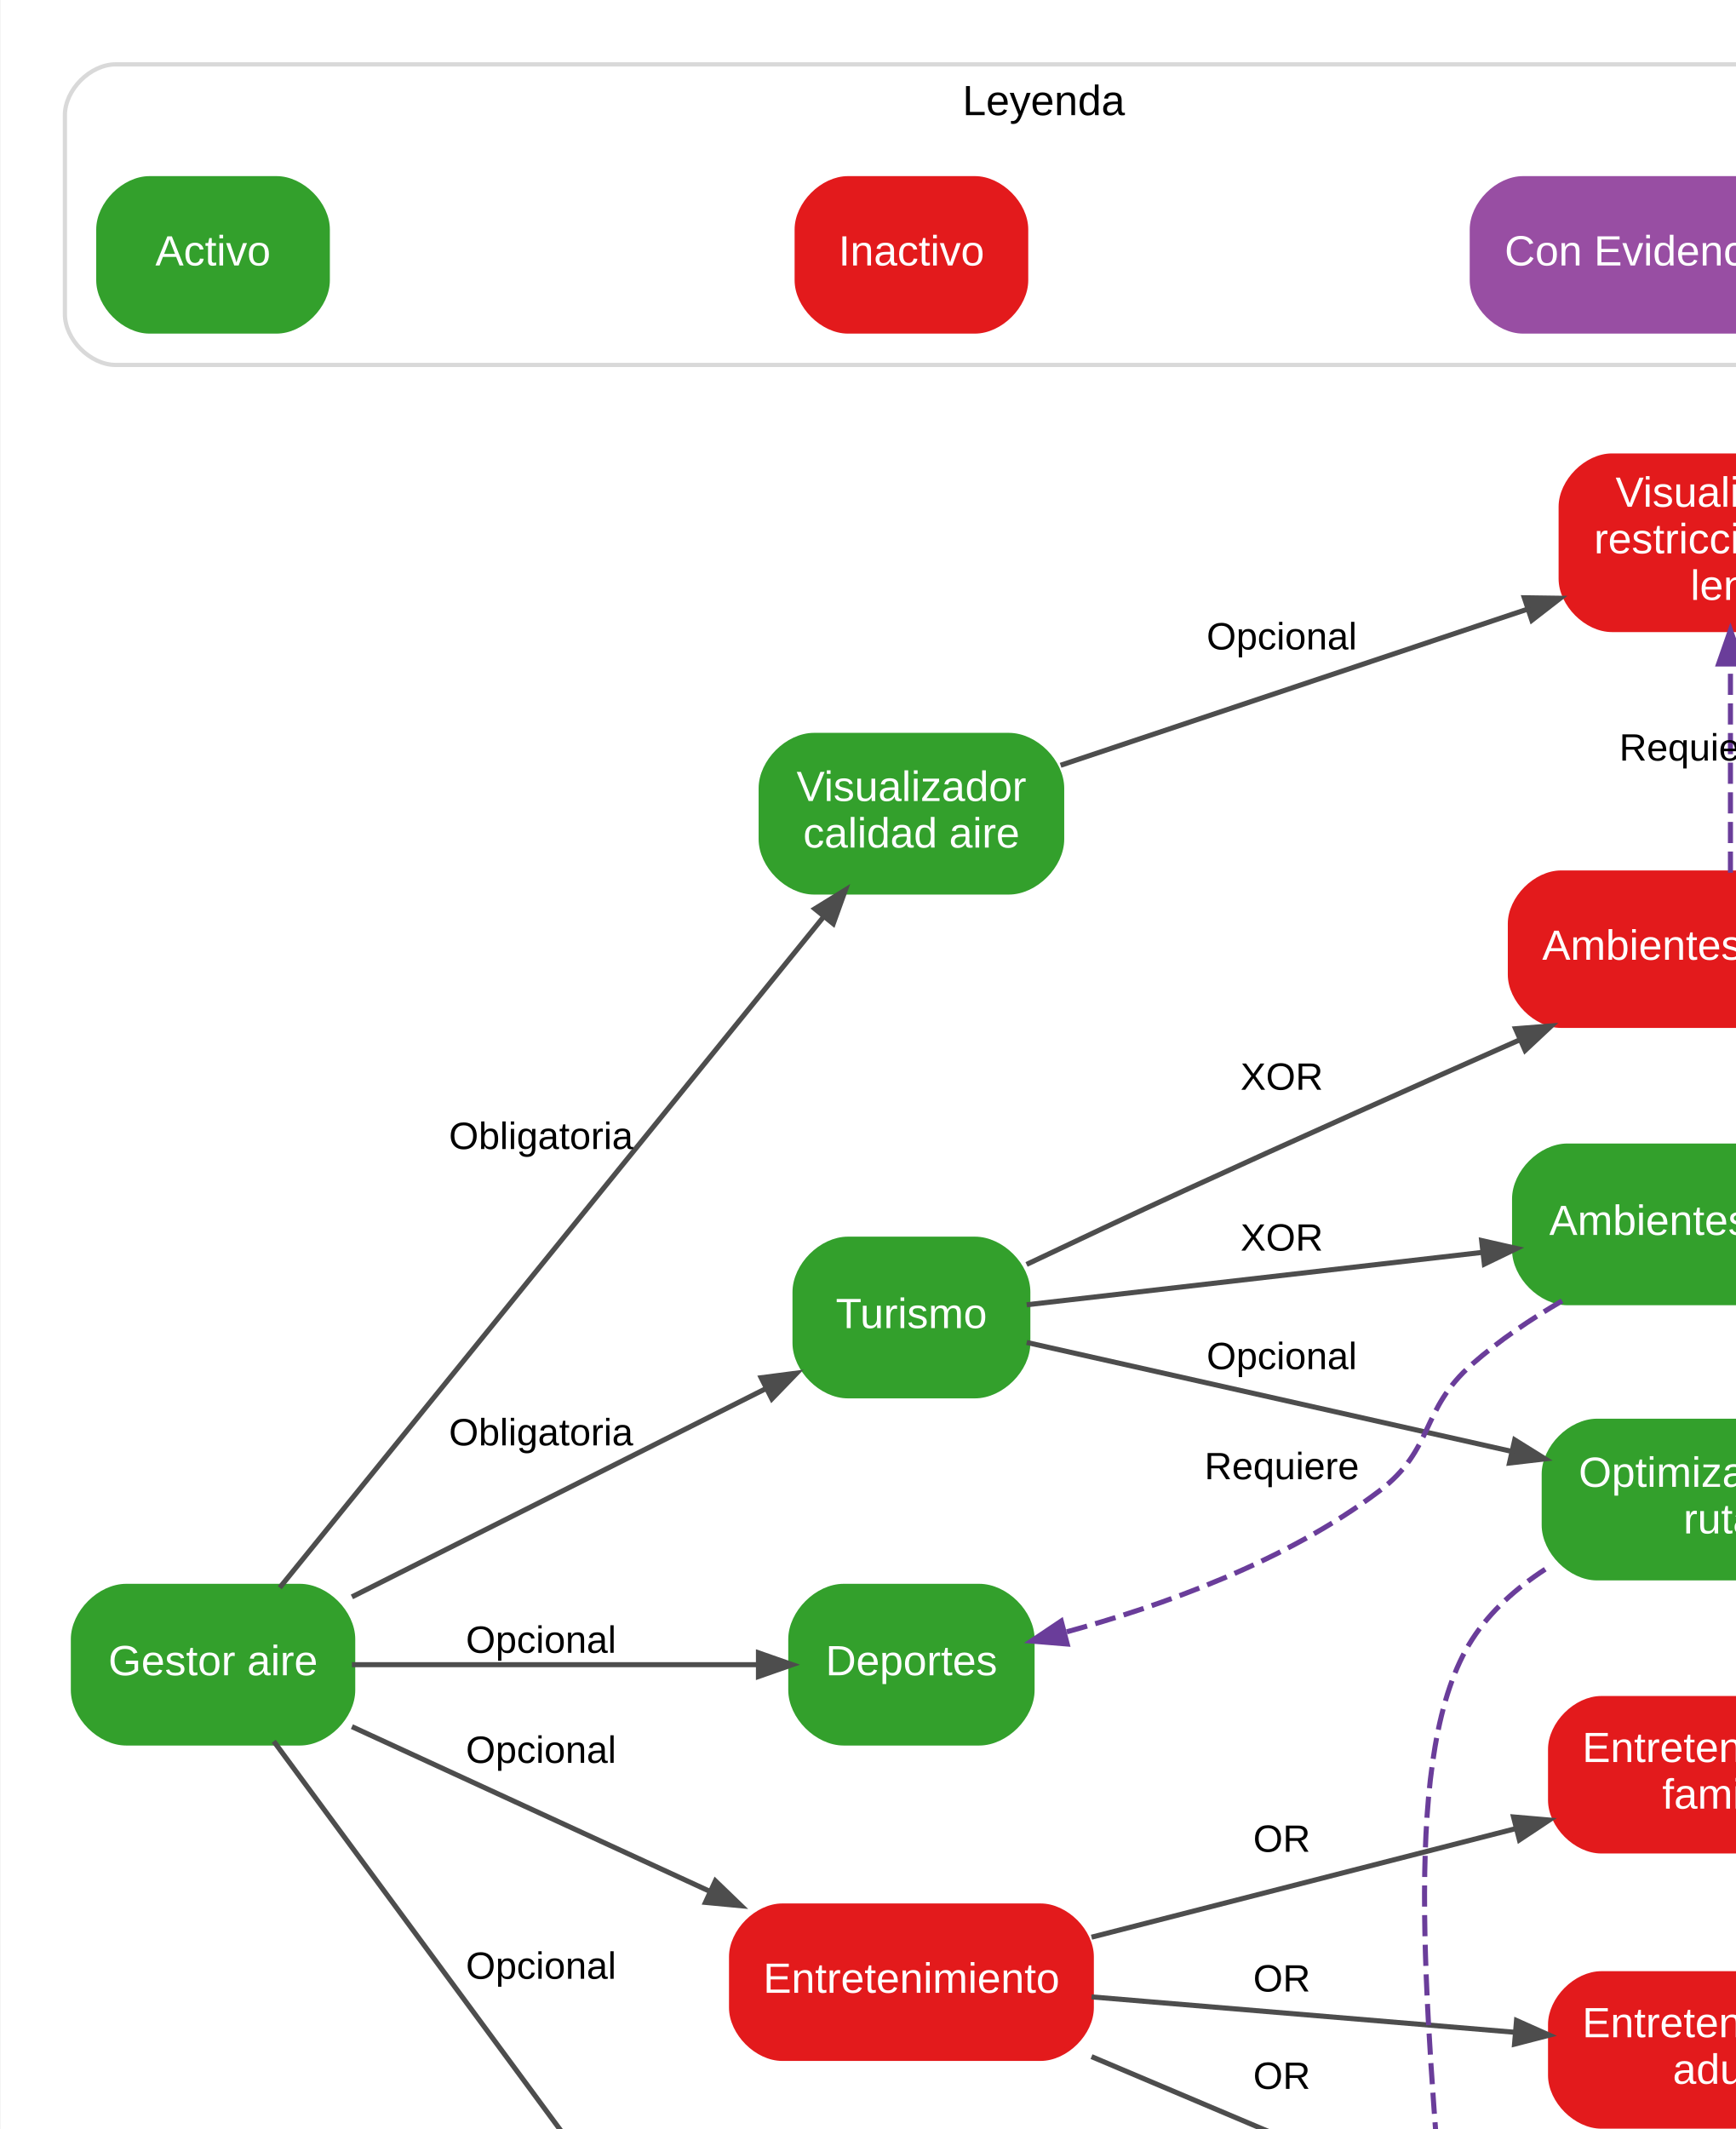
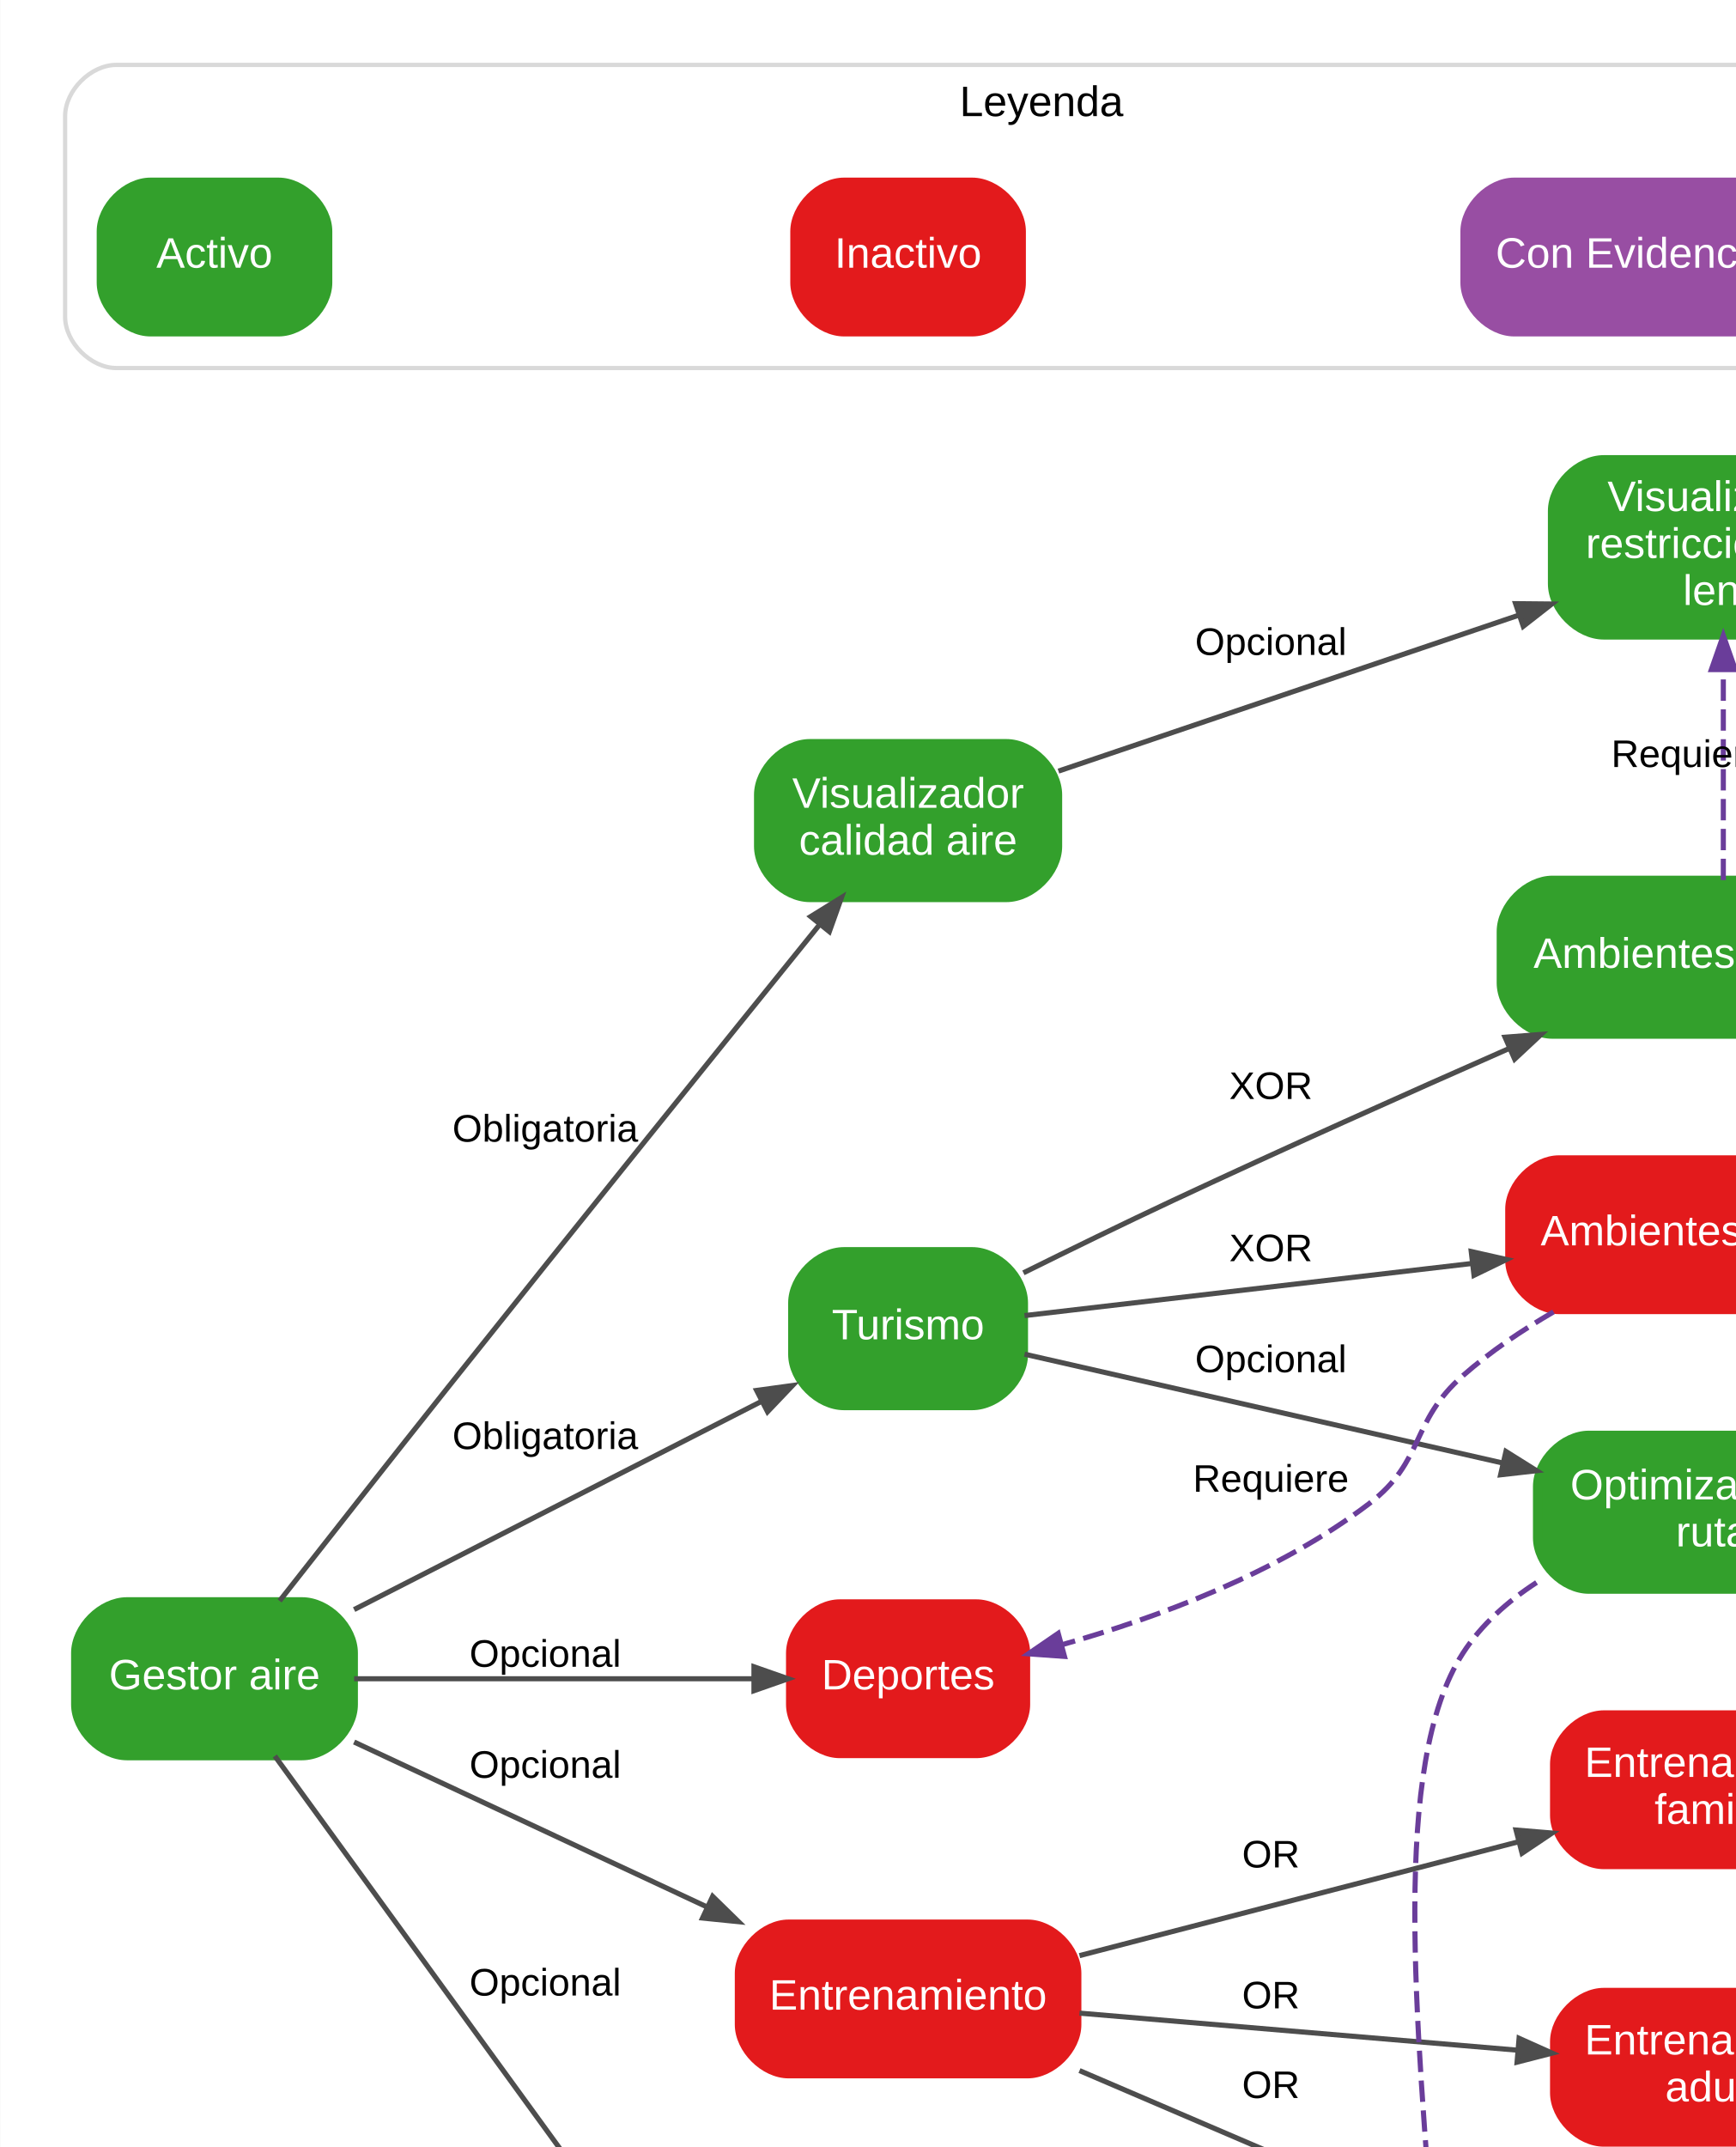
- <svg xmlns="http://www.w3.org/2000/svg" width="958pt" height="1175pt" viewBox="0.00 0.00 626.90 769.40">
+ <svg xmlns="http://www.w3.org/2000/svg" width="950pt" height="1175pt" viewBox="0.00 0.00 621.90 769.40">
  <g id="graph0" class="graph" transform="scale(1.53 1.53) rotate(0) translate(7.2 762.2)">
-     <polygon fill="white" stroke="transparent" points="-7.2,7.2 -7.2,-762.2 619.7,-762.2 619.7,7.2 -7.2,7.2" />
+     <polygon fill="white" stroke="transparent" points="-7.2,7.2 -7.2,-762.2 614.7,-762.2 614.7,7.2 -7.2,7.2" />
    <g id="clust1" class="cluster">
-       <path fill="none" stroke="#d9d9d9" d="M20,-676C20,-676 458.5,-676 458.5,-676 464.5,-676 470.5,-682 470.5,-688 470.5,-688 470.5,-735 470.5,-735 470.5,-741 464.5,-747 458.5,-747 458.5,-747 20,-747 20,-747 14,-747 8,-741 8,-735 8,-735 8,-688 8,-688 8,-682 14,-676 20,-676" />
-       <text text-anchor="middle" x="239.25" y="-735" font-family="Arial" font-size="10.00">Leyenda</text>
+       <path fill="none" stroke="#d9d9d9" d="M20,-676C20,-676 453.5,-676 453.5,-676 459.5,-676 465.5,-682 465.5,-688 465.5,-688 465.5,-735 465.5,-735 465.5,-741 459.5,-747 453.5,-747 453.5,-747 20,-747 20,-747 14,-747 8,-741 8,-735 8,-735 8,-688 8,-688 8,-682 14,-676 20,-676" />
+       <text text-anchor="middle" x="236.75" y="-735" font-family="Arial" font-size="10.00">Leyenda</text>
    </g>
    <g id="node1" class="node">
      <path fill="#33a02c" stroke="#33a02c" stroke-width="2.2" d="M63.5,-387C63.5,-387 22.5,-387 22.5,-387 16.5,-387 10.5,-381 10.5,-375 10.5,-375 10.5,-363 10.5,-363 10.5,-357 16.5,-351 22.5,-351 22.5,-351 63.5,-351 63.5,-351 69.5,-351 75.5,-357 75.5,-363 75.5,-363 75.5,-375 75.5,-375 75.5,-381 69.5,-387 63.5,-387" />
      <text text-anchor="middle" x="43" y="-366.5" font-family="Arial" font-size="10.00" fill="white">Gestor aire</text>
    </g>
    <g id="node2" class="node">
-       <path fill="#33a02c" stroke="#33a02c" stroke-width="2.2" d="M231,-588C231,-588 185,-588 185,-588 179,-588 173,-582 173,-576 173,-576 173,-564 173,-564 173,-558 179,-552 185,-552 185,-552 231,-552 231,-552 237,-552 243,-558 243,-564 243,-564 243,-576 243,-576 243,-582 237,-588 231,-588" />
-       <text text-anchor="middle" x="208" y="-573" font-family="Arial" font-size="10.00" fill="white">Visualizador</text>
-       <text text-anchor="middle" x="208" y="-562" font-family="Arial" font-size="10.00" fill="white">calidad aire</text>
+       <path fill="#33a02c" stroke="#33a02c" stroke-width="2.2" d="M228.5,-588C228.5,-588 182.5,-588 182.5,-588 176.5,-588 170.5,-582 170.5,-576 170.5,-576 170.5,-564 170.5,-564 170.5,-558 176.5,-552 182.5,-552 182.5,-552 228.5,-552 228.5,-552 234.5,-552 240.5,-558 240.5,-564 240.5,-564 240.5,-576 240.5,-576 240.5,-582 234.5,-588 228.5,-588" />
+       <text text-anchor="middle" x="205.5" y="-573" font-family="Arial" font-size="10.00" fill="white">Visualizador</text>
+       <text text-anchor="middle" x="205.5" y="-562" font-family="Arial" font-size="10.00" fill="white">calidad aire</text>
    </g>
    <g id="edge1" class="edge">
-       <path fill="none" stroke="#4d4d4d" stroke-width="1.2" d="M58.75,-387.19C88.15,-423.44 154.05,-504.7 187.18,-545.56" />
-       <polygon fill="#4d4d4d" stroke="#4d4d4d" stroke-width="1.2" points="185.18,-547.54 192.4,-551.99 189.53,-544.02 185.18,-547.54" />
-       <text text-anchor="middle" x="120.5" y="-490.8" font-family="Arial" font-size="9.00">Obligatoria</text>
+       <path fill="none" stroke="#4d4d4d" stroke-width="1.2" d="M58.25,-387.23C69,-400.94 84.13,-420.19 97.5,-437 127.78,-475.05 163.2,-518.97 184.74,-545.6" />
+       <polygon fill="#4d4d4d" stroke="#4d4d4d" stroke-width="1.2" points="182.69,-547.52 189.9,-551.98 187.05,-544 182.69,-547.52" />
+       <text text-anchor="middle" x="120.5" y="-494.8" font-family="Arial" font-size="9.00">Obligatoria</text>
    </g>
    <g id="node4" class="node">
-       <path fill="#33a02c" stroke="#33a02c" stroke-width="2.2" d="M223,-469C223,-469 193,-469 193,-469 187,-469 181,-463 181,-457 181,-457 181,-445 181,-445 181,-439 187,-433 193,-433 193,-433 223,-433 223,-433 229,-433 235,-439 235,-445 235,-445 235,-457 235,-457 235,-463 229,-469 223,-469" />
-       <text text-anchor="middle" x="208" y="-448.5" font-family="Arial" font-size="10.00" fill="white">Turismo</text>
+       <path fill="#33a02c" stroke="#33a02c" stroke-width="2.2" d="M220.5,-469C220.5,-469 190.5,-469 190.5,-469 184.5,-469 178.5,-463 178.5,-457 178.5,-457 178.5,-445 178.5,-445 178.5,-439 184.5,-433 190.5,-433 190.5,-433 220.5,-433 220.5,-433 226.5,-433 232.5,-439 232.5,-445 232.5,-445 232.5,-457 232.5,-457 232.5,-463 226.5,-469 220.5,-469" />
+       <text text-anchor="middle" x="205.5" y="-448.5" font-family="Arial" font-size="10.00" fill="white">Turismo</text>
    </g>
    <g id="edge2" class="edge">
-       <path fill="none" stroke="#4d4d4d" stroke-width="1.2" d="M75.81,-385.01C103.97,-399.17 144.91,-419.76 173.54,-434.17" />
-       <polygon fill="#4d4d4d" stroke="#4d4d4d" stroke-width="1.2" points="172.5,-436.78 180.91,-437.87 175.02,-431.78 172.5,-436.78" />
-       <text text-anchor="middle" x="120.5" y="-420.8" font-family="Arial" font-size="9.00">Obligatoria</text>
+       <path fill="none" stroke="#4d4d4d" stroke-width="1.2" d="M75.71,-385.2C103.3,-399.3 143.15,-419.66 171.2,-433.99" />
+       <polygon fill="#4d4d4d" stroke="#4d4d4d" stroke-width="1.2" points="170.02,-436.53 178.42,-437.68 172.57,-431.54 170.02,-436.53" />
+       <text text-anchor="middle" x="120.5" y="-422.8" font-family="Arial" font-size="9.00">Obligatoria</text>
    </g>
    <g id="node7" class="node">
-       <path fill="#33a02c" stroke="#33a02c" stroke-width="2.2" d="M224,-387C224,-387 192,-387 192,-387 186,-387 180,-381 180,-375 180,-375 180,-363 180,-363 180,-357 186,-351 192,-351 192,-351 224,-351 224,-351 230,-351 236,-357 236,-363 236,-363 236,-375 236,-375 236,-381 230,-387 224,-387" />
-       <text text-anchor="middle" x="208" y="-366.5" font-family="Arial" font-size="10.00" fill="white">Deportes</text>
+       <path fill="#e31a1c" stroke="#e31a1c" stroke-width="1.2" d="M221.5,-387C221.5,-387 189.5,-387 189.5,-387 183.5,-387 177.5,-381 177.5,-375 177.5,-375 177.5,-363 177.5,-363 177.5,-357 183.5,-351 189.5,-351 189.5,-351 221.5,-351 221.5,-351 227.5,-351 233.5,-357 233.5,-363 233.5,-363 233.5,-375 233.5,-375 233.5,-381 227.5,-387 221.5,-387" />
+       <text text-anchor="middle" x="205.5" y="-366.5" font-family="Arial" font-size="10.00" fill="white">Deportes</text>
    </g>
    <g id="edge3" class="edge">
-       <path fill="none" stroke="#4d4d4d" stroke-width="1.2" d="M75.81,-369C103.39,-369 143.23,-369 171.77,-369" />
-       <polygon fill="#4d4d4d" stroke="#4d4d4d" stroke-width="1.2" points="171.86,-371.8 179.86,-369 171.86,-366.2 171.86,-371.8" />
+       <path fill="none" stroke="#4d4d4d" stroke-width="1.2" d="M75.71,-369C102.62,-369 141.19,-369 169.1,-369" />
+       <polygon fill="#4d4d4d" stroke="#4d4d4d" stroke-width="1.2" points="169.39,-371.8 177.39,-369 169.39,-366.2 169.39,-371.8" />
      <text text-anchor="middle" x="120.5" y="-371.8" font-family="Arial" font-size="9.00">Opcional</text>
    </g>
    <g id="node8" class="node">
-       <path fill="#e31a1c" stroke="#e31a1c" stroke-width="1.2" d="M238.5,-312C238.5,-312 177.5,-312 177.5,-312 171.5,-312 165.5,-306 165.5,-300 165.5,-300 165.5,-288 165.5,-288 165.5,-282 171.5,-276 177.5,-276 177.5,-276 238.5,-276 238.5,-276 244.5,-276 250.5,-282 250.5,-288 250.5,-288 250.5,-300 250.5,-300 250.5,-306 244.5,-312 238.5,-312" />
-       <text text-anchor="middle" x="208" y="-291.5" font-family="Arial" font-size="10.00" fill="white">Entretenimiento</text>
+       <path fill="#e31a1c" stroke="#e31a1c" stroke-width="1.2" d="M233.5,-312C233.5,-312 177.5,-312 177.5,-312 171.5,-312 165.5,-306 165.5,-300 165.5,-300 165.5,-288 165.5,-288 165.5,-282 171.5,-276 177.5,-276 177.5,-276 233.5,-276 233.5,-276 239.5,-276 245.5,-282 245.5,-288 245.5,-288 245.5,-300 245.5,-300 245.5,-306 239.5,-312 233.5,-312" />
+       <text text-anchor="middle" x="205.5" y="-291.5" font-family="Arial" font-size="10.00" fill="white">Entrenamiento</text>
    </g>
    <g id="edge4" class="edge">
-       <path fill="none" stroke="#4d4d4d" stroke-width="1.2" d="M75.81,-354.36C99.87,-343.29 133.25,-327.93 160.32,-315.48" />
-       <polygon fill="#4d4d4d" stroke="#4d4d4d" stroke-width="1.2" points="161.68,-317.93 167.78,-312.05 159.34,-312.85 161.68,-317.93" />
+       <path fill="none" stroke="#4d4d4d" stroke-width="1.2" d="M75.71,-354.18C99.34,-343.14 131.97,-327.89 158.47,-315.51" />
+       <polygon fill="#4d4d4d" stroke="#4d4d4d" stroke-width="1.2" points="159.71,-318.02 165.77,-312.1 157.34,-312.95 159.71,-318.02" />
      <text text-anchor="middle" x="120.5" y="-345.8" font-family="Arial" font-size="9.00">Opcional</text>
    </g>
    <g id="node12" class="node">
-       <path fill="#984ea3" stroke="#984ea3" stroke-width="2.2" d="M223,-166C223,-166 193,-166 193,-166 187,-166 181,-160 181,-154 181,-154 181,-142 181,-142 181,-136 187,-130 193,-130 193,-130 223,-130 223,-130 229,-130 235,-136 235,-142 235,-142 235,-154 235,-154 235,-160 229,-166 223,-166" />
-       <text text-anchor="middle" x="208" y="-145.5" font-family="Arial" font-size="10.00" fill="white">HQC</text>
+       <path fill="#984ea3" stroke="#984ea3" stroke-width="2.2" d="M220.5,-166C220.5,-166 190.5,-166 190.5,-166 184.5,-166 178.5,-160 178.5,-154 178.5,-154 178.5,-142 178.5,-142 178.5,-136 184.5,-130 190.5,-130 190.5,-130 220.5,-130 220.5,-130 226.5,-130 232.5,-136 232.5,-142 232.5,-142 232.5,-154 232.5,-154 232.5,-160 226.5,-166 220.5,-166" />
+       <text text-anchor="middle" x="205.5" y="-145.5" font-family="Arial" font-size="10.00" fill="white">HQC</text>
    </g>
    <g id="edge5" class="edge">
-       <path fill="none" stroke="#4d4d4d" stroke-width="1.2" d="M57.34,-350.91C86.48,-311.4 155.88,-217.32 188.91,-172.52" />
-       <polygon fill="#4d4d4d" stroke="#4d4d4d" stroke-width="1.2" points="191.21,-174.13 193.71,-166.03 186.7,-170.8 191.21,-174.13" />
+       <path fill="none" stroke="#4d4d4d" stroke-width="1.2" d="M57.13,-350.91C85.83,-311.4 154.16,-217.32 186.69,-172.52" />
+       <polygon fill="#4d4d4d" stroke="#4d4d4d" stroke-width="1.2" points="188.97,-174.14 191.41,-166.03 184.44,-170.85 188.97,-174.14" />
      <text text-anchor="middle" x="120.5" y="-294.8" font-family="Arial" font-size="9.00">Opcional</text>
    </g>
    <g id="node3" class="node">
-       <path fill="#e31a1c" stroke="#e31a1c" stroke-width="1.2" d="M429.5,-654.5C429.5,-654.5 373.5,-654.5 373.5,-654.5 367.5,-654.5 361.5,-648.5 361.5,-642.5 361.5,-642.5 361.5,-625.5 361.5,-625.5 361.5,-619.5 367.5,-613.5 373.5,-613.5 373.5,-613.5 429.5,-613.5 429.5,-613.5 435.5,-613.5 441.5,-619.5 441.5,-625.5 441.5,-625.5 441.5,-642.5 441.5,-642.5 441.5,-648.5 435.5,-654.5 429.5,-654.5" />
-       <text text-anchor="middle" x="401.5" y="-642.5" font-family="Arial" font-size="10.00" fill="white">Visualizador</text>
-       <text text-anchor="middle" x="401.5" y="-631.5" font-family="Arial" font-size="10.00" fill="white">restriccion uso</text>
-       <text text-anchor="middle" x="401.5" y="-620.5" font-family="Arial" font-size="10.00" fill="white">lena</text>
+       <path fill="#33a02c" stroke="#33a02c" stroke-width="2.2" d="M424.5,-654.5C424.5,-654.5 368.5,-654.5 368.5,-654.5 362.5,-654.5 356.5,-648.5 356.5,-642.5 356.5,-642.5 356.5,-625.5 356.5,-625.5 356.5,-619.5 362.5,-613.5 368.5,-613.5 368.5,-613.5 424.5,-613.5 424.5,-613.5 430.5,-613.5 436.5,-619.5 436.5,-625.5 436.5,-625.5 436.5,-642.5 436.5,-642.5 436.5,-648.5 430.5,-654.5 424.5,-654.5" />
+       <text text-anchor="middle" x="396.5" y="-642.5" font-family="Arial" font-size="10.00" fill="white">Visualizador</text>
+       <text text-anchor="middle" x="396.5" y="-631.5" font-family="Arial" font-size="10.00" fill="white">restriccion uso</text>
+       <text text-anchor="middle" x="396.5" y="-620.5" font-family="Arial" font-size="10.00" fill="white">lena</text>
    </g>
    <g id="edge6" class="edge">
-       <path fill="none" stroke="#4d4d4d" stroke-width="1.2" d="M243.24,-581.44C273.91,-591.69 319.2,-606.83 353.3,-618.23" />
-       <polygon fill="#4d4d4d" stroke="#4d4d4d" stroke-width="1.2" points="352.8,-621.01 361.28,-620.89 354.58,-615.7 352.8,-621.01" />
-       <text text-anchor="middle" x="295.5" y="-608.8" font-family="Arial" font-size="9.00">Opcional</text>
+       <path fill="none" stroke="#4d4d4d" stroke-width="1.2" d="M240.73,-581.59C270.86,-591.79 315.03,-606.75 348.48,-618.08" />
+       <polygon fill="#4d4d4d" stroke="#4d4d4d" stroke-width="1.2" points="347.83,-620.81 356.31,-620.73 349.63,-615.51 347.83,-620.81" />
+       <text text-anchor="middle" x="290.5" y="-608.8" font-family="Arial" font-size="9.00">Opcional</text>
    </g>
    <g id="node5" class="node">
-       <path fill="#e31a1c" stroke="#e31a1c" stroke-width="1.2" d="M441.5,-556C441.5,-556 361.5,-556 361.5,-556 355.5,-556 349.5,-550 349.5,-544 349.5,-544 349.5,-532 349.5,-532 349.5,-526 355.5,-520 361.5,-520 361.5,-520 441.5,-520 441.5,-520 447.5,-520 453.5,-526 453.5,-532 453.5,-532 453.5,-544 453.5,-544 453.5,-550 447.5,-556 441.5,-556" />
-       <text text-anchor="middle" x="401.5" y="-535.5" font-family="Arial" font-size="10.00" fill="white">Ambientes cerrados</text>
+       <path fill="#33a02c" stroke="#33a02c" stroke-width="2.2" d="M436.5,-556C436.5,-556 356.5,-556 356.5,-556 350.5,-556 344.5,-550 344.5,-544 344.5,-544 344.5,-532 344.5,-532 344.5,-526 350.5,-520 356.5,-520 356.5,-520 436.5,-520 436.5,-520 442.5,-520 448.5,-526 448.5,-532 448.5,-532 448.5,-544 448.5,-544 448.5,-550 442.5,-556 436.5,-556" />
+       <text text-anchor="middle" x="396.5" y="-535.5" font-family="Arial" font-size="10.00" fill="white">Ambientes cerrados</text>
    </g>
    <g id="edge7" class="edge">
-       <path fill="none" stroke="#4d4d4d" stroke-width="1.2" d="M235.2,-463.54C246.63,-468.97 260.2,-475.36 272.5,-481 298.54,-492.95 327.7,-505.96 351.61,-516.54" />
-       <polygon fill="#4d4d4d" stroke="#4d4d4d" stroke-width="1.2" points="350.73,-519.21 359.18,-519.88 352.99,-514.09 350.73,-519.21" />
-       <text text-anchor="middle" x="295.5" y="-504.8" font-family="Arial" font-size="9.00">XOR</text>
+       <path fill="none" stroke="#4d4d4d" stroke-width="1.2" d="M232.52,-464.07C243.3,-469.41 255.96,-475.59 267.5,-481 293.34,-493.1 322.38,-506.08 346.25,-516.59" />
+       <polygon fill="#4d4d4d" stroke="#4d4d4d" stroke-width="1.2" points="345.36,-519.26 353.81,-519.92 347.61,-514.13 345.36,-519.26" />
+       <text text-anchor="middle" x="290.5" y="-504.8" font-family="Arial" font-size="9.00">XOR</text>
    </g>
    <g id="node6" class="node">
-       <path fill="#33a02c" stroke="#33a02c" stroke-width="2.2" d="M440,-491C440,-491 363,-491 363,-491 357,-491 351,-485 351,-479 351,-479 351,-467 351,-467 351,-461 357,-455 363,-455 363,-455 440,-455 440,-455 446,-455 452,-461 452,-467 452,-467 452,-479 452,-479 452,-485 446,-491 440,-491" />
-       <text text-anchor="middle" x="401.5" y="-470.5" font-family="Arial" font-size="10.00" fill="white">Ambientes abiertos</text>
+       <path fill="#e31a1c" stroke="#e31a1c" stroke-width="1.2" d="M435,-491C435,-491 358,-491 358,-491 352,-491 346,-485 346,-479 346,-479 346,-467 346,-467 346,-461 352,-455 358,-455 358,-455 435,-455 435,-455 441,-455 447,-461 447,-467 447,-467 447,-479 447,-479 447,-485 441,-491 435,-491" />
+       <text text-anchor="middle" x="396.5" y="-470.5" font-family="Arial" font-size="10.00" fill="white">Ambientes abiertos</text>
    </g>
    <g id="edge8" class="edge">
-       <path fill="none" stroke="#4d4d4d" stroke-width="1.2" d="M235.23,-454.01C262.84,-457.19 307.2,-462.28 343.02,-466.4" />
-       <polygon fill="#4d4d4d" stroke="#4d4d4d" stroke-width="1.2" points="342.72,-469.18 350.98,-467.31 343.36,-463.62 342.72,-469.18" />
-       <text text-anchor="middle" x="295.5" y="-466.8" font-family="Arial" font-size="9.00">XOR</text>
+       <path fill="none" stroke="#4d4d4d" stroke-width="1.2" d="M232.78,-454.06C259.73,-457.2 302.53,-462.18 337.47,-466.25" />
+       <polygon fill="#4d4d4d" stroke="#4d4d4d" stroke-width="1.2" points="337.44,-469.06 345.71,-467.2 338.09,-463.5 337.44,-469.06" />
+       <text text-anchor="middle" x="290.5" y="-466.8" font-family="Arial" font-size="9.00">XOR</text>
    </g>
    <g id="node19" class="node">
-       <path fill="#33a02c" stroke="#33a02c" stroke-width="2.2" d="M433,-426C433,-426 370,-426 370,-426 364,-426 358,-420 358,-414 358,-414 358,-402 358,-402 358,-396 364,-390 370,-390 370,-390 433,-390 433,-390 439,-390 445,-396 445,-402 445,-402 445,-414 445,-414 445,-420 439,-426 433,-426" />
-       <text text-anchor="middle" x="401.5" y="-411" font-family="Arial" font-size="10.00" fill="white">Optimizacion de</text>
-       <text text-anchor="middle" x="401.5" y="-400" font-family="Arial" font-size="10.00" fill="white">rutas</text>
+       <path fill="#33a02c" stroke="#33a02c" stroke-width="2.2" d="M428,-426C428,-426 365,-426 365,-426 359,-426 353,-420 353,-414 353,-414 353,-402 353,-402 353,-396 359,-390 365,-390 365,-390 428,-390 428,-390 434,-390 440,-396 440,-402 440,-402 440,-414 440,-414 440,-420 434,-426 428,-426" />
+       <text text-anchor="middle" x="396.5" y="-411" font-family="Arial" font-size="10.00" fill="white">Optimizacion de</text>
+       <text text-anchor="middle" x="396.5" y="-400" font-family="Arial" font-size="10.00" fill="white">rutas</text>
    </g>
    <g id="edge9" class="edge">
-       <path fill="none" stroke="#4d4d4d" stroke-width="1.2" d="M235.23,-445.11C264.56,-438.52 312.77,-427.7 349.58,-419.43" />
-       <polygon fill="#4d4d4d" stroke="#4d4d4d" stroke-width="1.2" points="350.53,-422.09 357.72,-417.61 349.3,-416.63 350.53,-422.09" />
-       <text text-anchor="middle" x="295.5" y="-438.8" font-family="Arial" font-size="9.00">Opcional</text>
+       <path fill="none" stroke="#4d4d4d" stroke-width="1.2" d="M232.78,-445.02C261.63,-438.46 308.66,-427.76 344.76,-419.54" />
+       <polygon fill="#4d4d4d" stroke="#4d4d4d" stroke-width="1.2" points="345.57,-422.23 352.75,-417.73 344.32,-416.77 345.57,-422.23" />
+       <text text-anchor="middle" x="290.5" y="-440.8" font-family="Arial" font-size="9.00">Opcional</text>
    </g>
    <g id="edge10" class="edge">
-       <path fill="none" stroke="#6a3d9a" stroke-width="1.2" stroke-dasharray="5,2" d="M401.5,-556.06C401.5,-569.93 401.5,-589.37 401.5,-605.36" />
-       <polygon fill="#6a3d9a" stroke="#6a3d9a" stroke-width="1.2" points="398.7,-605.36 401.5,-613.36 404.3,-605.36 398.7,-605.36" />
-       <text text-anchor="middle" x="393.5" y="-582.55" font-family="Arial" font-size="9.00">Requiere</text>
+       <path fill="none" stroke="#6a3d9a" stroke-width="1.2" stroke-dasharray="5,2" d="M396.5,-556.06C396.5,-569.93 396.5,-589.37 396.5,-605.36" />
+       <polygon fill="#6a3d9a" stroke="#6a3d9a" stroke-width="1.2" points="393.7,-605.36 396.5,-613.36 399.3,-605.36 393.7,-605.36" />
+       <text text-anchor="middle" x="388.5" y="-582.55" font-family="Arial" font-size="9.00">Requiere</text>
    </g>
    <g id="edge11" class="edge">
-       <path fill="none" stroke="#6a3d9a" stroke-width="1.2" stroke-dasharray="5,2" d="M361.72,-454.93C354.28,-450.59 346.84,-445.57 340.5,-440 328.07,-429.09 331.68,-419.98 318.5,-410 296.5,-393.34 266.98,-382.81 244.13,-376.6" />
-       <polygon fill="#6a3d9a" stroke="#6a3d9a" stroke-width="1.2" points="244.8,-373.88 236.35,-374.58 243.39,-379.3 244.8,-373.88" />
-       <text text-anchor="middle" x="295.5" y="-412.8" font-family="Arial" font-size="9.00">Requiere</text>
+       <path fill="none" stroke="#6a3d9a" stroke-width="1.2" stroke-dasharray="5,2" d="M356.72,-454.93C349.28,-450.59 341.84,-445.57 335.5,-440 323.07,-429.09 326.64,-420.03 313.5,-410 292.23,-393.77 263.78,-383.27 241.56,-376.97" />
+       <polygon fill="#6a3d9a" stroke="#6a3d9a" stroke-width="1.2" points="242.14,-374.23 233.68,-374.84 240.67,-379.63 242.14,-374.23" />
+       <text text-anchor="middle" x="290.5" y="-412.8" font-family="Arial" font-size="9.00">Requiere</text>
    </g>
    <g id="node9" class="node">
-       <path fill="#e31a1c" stroke="#e31a1c" stroke-width="1.2" d="M432,-361C432,-361 371,-361 371,-361 365,-361 359,-355 359,-349 359,-349 359,-337 359,-337 359,-331 365,-325 371,-325 371,-325 432,-325 432,-325 438,-325 444,-331 444,-337 444,-337 444,-349 444,-349 444,-355 438,-361 432,-361" />
-       <text text-anchor="middle" x="401.5" y="-346" font-family="Arial" font-size="10.00" fill="white">Entretenimiento</text>
-       <text text-anchor="middle" x="401.5" y="-335" font-family="Arial" font-size="10.00" fill="white">familiar</text>
+       <path fill="#e31a1c" stroke="#e31a1c" stroke-width="1.2" d="M424.5,-361C424.5,-361 368.5,-361 368.5,-361 362.5,-361 356.5,-355 356.5,-349 356.5,-349 356.5,-337 356.5,-337 356.5,-331 362.5,-325 368.5,-325 368.5,-325 424.5,-325 424.5,-325 430.5,-325 436.5,-331 436.5,-337 436.5,-337 436.5,-349 436.5,-349 436.5,-355 430.5,-361 424.5,-361" />
+       <text text-anchor="middle" x="396.5" y="-346" font-family="Arial" font-size="10.00" fill="white">Entrenamiento</text>
+       <text text-anchor="middle" x="396.5" y="-335" font-family="Arial" font-size="10.00" fill="white">familiar</text>
    </g>
    <g id="edge12" class="edge">
-       <path fill="none" stroke="#4d4d4d" stroke-width="1.2" d="M250.55,-304.63C279.94,-312.15 319.48,-322.27 350.58,-330.23" />
-       <polygon fill="#4d4d4d" stroke="#4d4d4d" stroke-width="1.2" points="350.25,-333.03 358.7,-332.3 351.64,-327.61 350.25,-333.03" />
-       <text text-anchor="middle" x="295.5" y="-324.8" font-family="Arial" font-size="9.00">OR</text>
+       <path fill="none" stroke="#4d4d4d" stroke-width="1.2" d="M245.66,-304.15C275.56,-311.91 316.88,-322.62 348.56,-330.83" />
+       <polygon fill="#4d4d4d" stroke="#4d4d4d" stroke-width="1.2" points="347.94,-333.56 356.39,-332.86 349.35,-328.14 347.94,-333.56" />
+       <text text-anchor="middle" x="290.5" y="-324.8" font-family="Arial" font-size="9.00">OR</text>
    </g>
    <g id="node10" class="node">
-       <path fill="#e31a1c" stroke="#e31a1c" stroke-width="1.2" d="M432,-296C432,-296 371,-296 371,-296 365,-296 359,-290 359,-284 359,-284 359,-272 359,-272 359,-266 365,-260 371,-260 371,-260 432,-260 432,-260 438,-260 444,-266 444,-272 444,-272 444,-284 444,-284 444,-290 438,-296 432,-296" />
-       <text text-anchor="middle" x="401.5" y="-281" font-family="Arial" font-size="10.00" fill="white">Entretenimiento</text>
-       <text text-anchor="middle" x="401.5" y="-270" font-family="Arial" font-size="10.00" fill="white">adulto</text>
+       <path fill="#e31a1c" stroke="#e31a1c" stroke-width="1.2" d="M424.5,-296C424.5,-296 368.5,-296 368.5,-296 362.5,-296 356.5,-290 356.5,-284 356.5,-284 356.5,-272 356.5,-272 356.5,-266 362.5,-260 368.5,-260 368.5,-260 424.5,-260 424.5,-260 430.5,-260 436.5,-266 436.5,-272 436.5,-272 436.5,-284 436.5,-284 436.5,-290 430.5,-296 424.5,-296" />
+       <text text-anchor="middle" x="396.5" y="-281" font-family="Arial" font-size="10.00" fill="white">Entrenamiento</text>
+       <text text-anchor="middle" x="396.5" y="-270" font-family="Arial" font-size="10.00" fill="white">adulto</text>
    </g>
    <g id="edge13" class="edge">
-       <path fill="none" stroke="#4d4d4d" stroke-width="1.2" d="M250.55,-290.53C279.94,-288.07 319.48,-284.77 350.58,-282.17" />
-       <polygon fill="#4d4d4d" stroke="#4d4d4d" stroke-width="1.2" points="350.96,-284.95 358.7,-281.49 350.49,-279.37 350.96,-284.95" />
-       <text text-anchor="middle" x="295.5" y="-291.8" font-family="Arial" font-size="9.00">OR</text>
+       <path fill="none" stroke="#4d4d4d" stroke-width="1.2" d="M245.66,-290.68C275.44,-288.16 316.53,-284.69 348.15,-282.01" />
+       <polygon fill="#4d4d4d" stroke="#4d4d4d" stroke-width="1.2" points="348.65,-284.78 356.39,-281.31 348.18,-279.2 348.65,-284.78" />
+       <text text-anchor="middle" x="290.5" y="-291.8" font-family="Arial" font-size="9.00">OR</text>
    </g>
    <g id="node11" class="node">
-       <path fill="#e31a1c" stroke="#e31a1c" stroke-width="1.2" d="M432,-231C432,-231 371,-231 371,-231 365,-231 359,-225 359,-219 359,-219 359,-207 359,-207 359,-201 365,-195 371,-195 371,-195 432,-195 432,-195 438,-195 444,-201 444,-207 444,-207 444,-219 444,-219 444,-225 438,-231 432,-231" />
-       <text text-anchor="middle" x="401.5" y="-216" font-family="Arial" font-size="10.00" fill="white">Entretenimiento</text>
-       <text text-anchor="middle" x="401.5" y="-205" font-family="Arial" font-size="10.00" fill="white">tercera edad</text>
+       <path fill="#e31a1c" stroke="#e31a1c" stroke-width="1.2" d="M424.5,-231C424.5,-231 368.5,-231 368.5,-231 362.5,-231 356.5,-225 356.5,-219 356.5,-219 356.5,-207 356.5,-207 356.5,-201 362.5,-195 368.5,-195 368.5,-195 424.5,-195 424.5,-195 430.5,-195 436.5,-201 436.5,-207 436.5,-207 436.5,-219 436.5,-219 436.5,-225 430.5,-231 424.5,-231" />
+       <text text-anchor="middle" x="396.5" y="-216" font-family="Arial" font-size="10.00" fill="white">Entrenamiento</text>
+       <text text-anchor="middle" x="396.5" y="-205" font-family="Arial" font-size="10.00" fill="white">tercera edad</text>
    </g>
    <g id="edge14" class="edge">
-       <path fill="none" stroke="#4d4d4d" stroke-width="1.2" d="M250.55,-276.42C280.06,-263.94 319.81,-247.13 350.97,-233.95" />
-       <polygon fill="#4d4d4d" stroke="#4d4d4d" stroke-width="1.2" points="352.42,-236.38 358.7,-230.68 350.24,-231.22 352.42,-236.38" />
-       <text text-anchor="middle" x="295.5" y="-268.8" font-family="Arial" font-size="9.00">OR</text>
+       <path fill="none" stroke="#4d4d4d" stroke-width="1.2" d="M245.66,-277.22C275.69,-264.35 317.23,-246.54 348.96,-232.95" />
+       <polygon fill="#4d4d4d" stroke="#4d4d4d" stroke-width="1.2" points="350.14,-235.49 356.39,-229.76 347.93,-230.34 350.14,-235.49" />
+       <text text-anchor="middle" x="290.5" y="-270.8" font-family="Arial" font-size="9.00">OR</text>
    </g>
    <g id="node13" class="node">
-       <path fill="#33a02c" stroke="#33a02c" stroke-width="2.2" d="M417,-166C417,-166 386,-166 386,-166 380,-166 374,-160 374,-154 374,-154 374,-142 374,-142 374,-136 380,-130 386,-130 386,-130 417,-130 417,-130 423,-130 429,-136 429,-142 429,-142 429,-154 429,-154 429,-160 423,-166 417,-166" />
-       <text text-anchor="middle" x="401.5" y="-145.5" font-family="Arial" font-size="10.00" fill="white">Backend</text>
+       <path fill="#33a02c" stroke="#33a02c" stroke-width="2.2" d="M412,-166C412,-166 381,-166 381,-166 375,-166 369,-160 369,-154 369,-154 369,-142 369,-142 369,-136 375,-130 381,-130 381,-130 412,-130 412,-130 418,-130 424,-136 424,-142 424,-142 424,-154 424,-154 424,-160 418,-166 412,-166" />
+       <text text-anchor="middle" x="396.5" y="-145.5" font-family="Arial" font-size="10.00" fill="white">Backend</text>
    </g>
    <g id="edge15" class="edge">
-       <path fill="none" stroke="#4d4d4d" stroke-width="1.2" d="M235.23,-148C269.13,-148 328.26,-148 365.84,-148" />
-       <polygon fill="#4d4d4d" stroke="#4d4d4d" stroke-width="1.2" points="365.98,-150.8 373.98,-148 365.98,-145.2 365.98,-150.8" />
-       <text text-anchor="middle" x="295.5" y="-150.8" font-family="Arial" font-size="9.00">Obligatoria</text>
+       <path fill="none" stroke="#4d4d4d" stroke-width="1.2" d="M232.78,-148C266.16,-148 323.86,-148 360.82,-148" />
+       <polygon fill="#4d4d4d" stroke="#4d4d4d" stroke-width="1.2" points="360.83,-150.8 368.83,-148 360.83,-145.2 360.83,-150.8" />
+       <text text-anchor="middle" x="290.5" y="-150.8" font-family="Arial" font-size="9.00">Obligatoria</text>
    </g>
    <g id="node14" class="node">
-       <path fill="#33a02c" stroke="#33a02c" stroke-width="2.2" d="M418.5,-101C418.5,-101 384.5,-101 384.5,-101 378.5,-101 372.5,-95 372.5,-89 372.5,-89 372.5,-77 372.5,-77 372.5,-71 378.5,-65 384.5,-65 384.5,-65 418.5,-65 418.5,-65 424.5,-65 430.5,-71 430.5,-77 430.5,-77 430.5,-89 430.5,-89 430.5,-95 424.5,-101 418.5,-101" />
-       <text text-anchor="middle" x="401.5" y="-80.5" font-family="Arial" font-size="10.00" fill="white">Algoritmo</text>
+       <path fill="#33a02c" stroke="#33a02c" stroke-width="2.2" d="M413.5,-101C413.5,-101 379.5,-101 379.5,-101 373.5,-101 367.5,-95 367.5,-89 367.5,-89 367.5,-77 367.5,-77 367.5,-71 373.5,-65 379.5,-65 379.5,-65 413.5,-65 413.5,-65 419.5,-65 425.5,-71 425.5,-77 425.5,-77 425.5,-89 425.5,-89 425.5,-95 419.5,-101 413.5,-101" />
+       <text text-anchor="middle" x="396.5" y="-80.5" font-family="Arial" font-size="10.00" fill="white">Algoritmo</text>
    </g>
    <g id="edge16" class="edge">
-       <path fill="none" stroke="#4d4d4d" stroke-width="1.2" d="M235.23,-139.1C268.79,-127.7 327.09,-107.92 364.72,-95.15" />
-       <polygon fill="#4d4d4d" stroke="#4d4d4d" stroke-width="1.2" points="365.74,-97.76 372.42,-92.53 363.94,-92.45 365.74,-97.76" />
-       <text text-anchor="middle" x="295.5" y="-128.8" font-family="Arial" font-size="9.00">Obligatoria</text>
+       <path fill="none" stroke="#4d4d4d" stroke-width="1.2" d="M232.78,-138.96C265.83,-127.6 322.71,-108.03 359.71,-95.31" />
+       <polygon fill="#4d4d4d" stroke="#4d4d4d" stroke-width="1.2" points="360.63,-97.95 367.29,-92.7 358.81,-92.66 360.63,-97.95" />
+       <text text-anchor="middle" x="290.5" y="-129.8" font-family="Arial" font-size="9.00">Obligatoria</text>
    </g>
    <g id="node15" class="node">
-       <path fill="#e31a1c" stroke="#e31a1c" stroke-width="1.2" d="M600.5,-231C600.5,-231 538.5,-231 538.5,-231 532.5,-231 526.5,-225 526.5,-219 526.5,-219 526.5,-207 526.5,-207 526.5,-201 532.5,-195 538.5,-195 538.5,-195 600.5,-195 600.5,-195 606.5,-195 612.5,-201 612.5,-207 612.5,-207 612.5,-219 612.5,-219 612.5,-225 606.5,-231 600.5,-231" />
-       <text text-anchor="middle" x="569.5" y="-210.5" font-family="Arial" font-size="10.00" fill="white">Qiskit Simulator</text>
+       <path fill="#984ea3" stroke="#984ea3" stroke-width="2.2" d="M595.5,-231C595.5,-231 533.5,-231 533.5,-231 527.5,-231 521.5,-225 521.5,-219 521.5,-219 521.5,-207 521.5,-207 521.5,-201 527.5,-195 533.5,-195 533.5,-195 595.5,-195 595.5,-195 601.5,-195 607.5,-201 607.5,-207 607.5,-207 607.5,-219 607.5,-219 607.5,-225 601.5,-231 595.5,-231" />
+       <text text-anchor="middle" x="564.5" y="-210.5" font-family="Arial" font-size="10.00" fill="white">Qiskit Simulator</text>
    </g>
    <g id="edge17" class="edge">
-       <path fill="none" stroke="#4d4d4d" stroke-width="1.2" d="M429.17,-158.44C453.23,-167.87 489.25,-181.97 518.64,-193.48" />
-       <polygon fill="#4d4d4d" stroke="#4d4d4d" stroke-width="1.2" points="517.88,-196.18 526.35,-196.49 519.92,-190.97 517.88,-196.18" />
-       <text text-anchor="middle" x="494.5" y="-189.8" font-family="Arial" font-size="9.00">XOR</text>
+       <path fill="none" stroke="#4d4d4d" stroke-width="1.2" d="M424.17,-158.44C448.23,-167.87 484.25,-181.97 513.64,-193.48" />
+       <polygon fill="#4d4d4d" stroke="#4d4d4d" stroke-width="1.2" points="512.88,-196.18 521.35,-196.49 514.92,-190.97 512.88,-196.18" />
+       <text text-anchor="middle" x="489.5" y="-189.8" font-family="Arial" font-size="9.00">XOR</text>
    </g>
    <g id="node16" class="node">
-       <path fill="#984ea3" stroke="#984ea3" stroke-width="2.2" d="M597,-166C597,-166 542,-166 542,-166 536,-166 530,-160 530,-154 530,-154 530,-142 530,-142 530,-136 536,-130 542,-130 542,-130 597,-130 597,-130 603,-130 609,-136 609,-142 609,-142 609,-154 609,-154 609,-160 603,-166 597,-166" />
-       <text text-anchor="middle" x="569.5" y="-145.5" font-family="Arial" font-size="10.00" fill="white">Cirq Simulator</text>
+       <path fill="#e31a1c" stroke="#e31a1c" stroke-width="1.2" d="M592,-166C592,-166 537,-166 537,-166 531,-166 525,-160 525,-154 525,-154 525,-142 525,-142 525,-136 531,-130 537,-130 537,-130 592,-130 592,-130 598,-130 604,-136 604,-142 604,-142 604,-154 604,-154 604,-160 598,-166 592,-166" />
+       <text text-anchor="middle" x="564.5" y="-145.5" font-family="Arial" font-size="10.00" fill="white">Cirq Simulator</text>
    </g>
    <g id="edge18" class="edge">
-       <path fill="none" stroke="#4d4d4d" stroke-width="1.2" d="M429.17,-148C454.05,-148 491.72,-148 521.62,-148" />
-       <polygon fill="#4d4d4d" stroke="#4d4d4d" stroke-width="1.2" points="521.83,-150.8 529.83,-148 521.83,-145.2 521.83,-150.8" />
-       <text text-anchor="middle" x="494.5" y="-150.8" font-family="Arial" font-size="9.00">XOR</text>
+       <path fill="none" stroke="#4d4d4d" stroke-width="1.2" d="M424.17,-148C449.05,-148 486.72,-148 516.62,-148" />
+       <polygon fill="#4d4d4d" stroke="#4d4d4d" stroke-width="1.2" points="516.83,-150.8 524.83,-148 516.83,-145.2 516.83,-150.8" />
+       <text text-anchor="middle" x="489.5" y="-150.8" font-family="Arial" font-size="9.00">XOR</text>
    </g>
    <g id="node17" class="node">
-       <path fill="#33a02c" stroke="#33a02c" stroke-width="2.2" d="M584.5,-101C584.5,-101 554.5,-101 554.5,-101 548.5,-101 542.5,-95 542.5,-89 542.5,-89 542.5,-77 542.5,-77 542.5,-71 548.5,-65 554.5,-65 554.5,-65 584.5,-65 584.5,-65 590.5,-65 596.5,-71 596.5,-77 596.5,-77 596.5,-89 596.5,-89 596.5,-95 590.5,-101 584.5,-101" />
-       <text text-anchor="middle" x="569.5" y="-80.5" font-family="Arial" font-size="10.00" fill="white">QAOA</text>
+       <path fill="#e31a1c" stroke="#e31a1c" stroke-width="1.2" d="M579.5,-101C579.5,-101 549.5,-101 549.5,-101 543.5,-101 537.5,-95 537.5,-89 537.5,-89 537.5,-77 537.5,-77 537.5,-71 543.5,-65 549.5,-65 549.5,-65 579.5,-65 579.5,-65 585.5,-65 591.5,-71 591.5,-77 591.5,-77 591.5,-89 591.5,-89 591.5,-95 585.5,-101 579.5,-101" />
+       <text text-anchor="middle" x="564.5" y="-80.5" font-family="Arial" font-size="10.00" fill="white">QAOA</text>
    </g>
    <g id="edge19" class="edge">
-       <path fill="none" stroke="#4d4d4d" stroke-width="1.2" d="M430.66,-83C459.24,-83 503.52,-83 534.14,-83" />
-       <polygon fill="#4d4d4d" stroke="#4d4d4d" stroke-width="1.2" points="534.39,-85.8 542.39,-83 534.39,-80.2 534.39,-85.8" />
-       <text text-anchor="middle" x="494.5" y="-85.8" font-family="Arial" font-size="9.00">XOR</text>
+       <path fill="none" stroke="#4d4d4d" stroke-width="1.2" d="M425.66,-83C454.24,-83 498.52,-83 529.14,-83" />
+       <polygon fill="#4d4d4d" stroke="#4d4d4d" stroke-width="1.2" points="529.39,-85.8 537.39,-83 529.39,-80.2 529.39,-85.8" />
+       <text text-anchor="middle" x="489.5" y="-85.8" font-family="Arial" font-size="9.00">XOR</text>
    </g>
    <g id="node18" class="node">
-       <path fill="#e31a1c" stroke="#e31a1c" stroke-width="1.2" d="M584.5,-36C584.5,-36 554.5,-36 554.5,-36 548.5,-36 542.5,-30 542.5,-24 542.5,-24 542.5,-12 542.5,-12 542.5,-6 548.5,0 554.5,0 554.5,0 584.5,0 584.5,0 590.5,0 596.5,-6 596.5,-12 596.5,-12 596.5,-24 596.5,-24 596.5,-30 590.5,-36 584.5,-36" />
-       <text text-anchor="middle" x="569.5" y="-15.5" font-family="Arial" font-size="10.00" fill="white">VQE</text>
+       <path fill="#33a02c" stroke="#33a02c" stroke-width="2.2" d="M579.5,-36C579.5,-36 549.5,-36 549.5,-36 543.5,-36 537.5,-30 537.5,-24 537.5,-24 537.5,-12 537.5,-12 537.5,-6 543.5,0 549.5,0 549.5,0 579.5,0 579.5,0 585.5,0 591.5,-6 591.5,-12 591.5,-12 591.5,-24 591.5,-24 591.5,-30 585.5,-36 579.5,-36" />
+       <text text-anchor="middle" x="564.5" y="-15.5" font-family="Arial" font-size="10.00" fill="white">VQE</text>
    </g>
    <g id="edge20" class="edge">
-       <path fill="none" stroke="#4d4d4d" stroke-width="1.2" d="M430.66,-71.97C459.48,-60.69 504.28,-43.15 534.92,-31.15" />
-       <polygon fill="#4d4d4d" stroke="#4d4d4d" stroke-width="1.2" points="535.97,-33.75 542.39,-28.22 533.92,-28.53 535.97,-33.75" />
-       <text text-anchor="middle" x="494.5" y="-53.8" font-family="Arial" font-size="9.00">XOR</text>
+       <path fill="none" stroke="#4d4d4d" stroke-width="1.2" d="M425.66,-71.97C454.48,-60.69 499.28,-43.15 529.92,-31.15" />
+       <polygon fill="#4d4d4d" stroke="#4d4d4d" stroke-width="1.2" points="530.97,-33.75 537.39,-28.22 528.92,-28.53 530.97,-33.75" />
+       <text text-anchor="middle" x="489.5" y="-53.8" font-family="Arial" font-size="9.00">XOR</text>
    </g>
    <g id="edge21" class="edge">
-       <path fill="none" stroke="#6a3d9a" stroke-width="1.2" stroke-dasharray="5,2" d="M357.74,-391.54C350.99,-387.14 344.82,-381.69 340.5,-375 306.65,-322.56 364.33,-137.37 318.5,-95 292.77,-71.21 254.39,-100.53 230.57,-124.1" />
-       <polygon fill="#6a3d9a" stroke="#6a3d9a" stroke-width="1.2" points="228.45,-122.27 224.84,-129.94 232.44,-126.19 228.45,-122.27" />
-       <text text-anchor="middle" x="295.5" y="-97.8" font-family="Arial" font-size="9.00">Requiere</text>
+       <path fill="none" stroke="#6a3d9a" stroke-width="1.2" stroke-dasharray="5,2" d="M352.74,-391.54C345.99,-387.14 339.82,-381.69 335.5,-375 301.65,-322.56 359.33,-137.37 313.5,-95 288.38,-71.78 251.19,-100.51 227.92,-123.87" />
+       <polygon fill="#6a3d9a" stroke="#6a3d9a" stroke-width="1.2" points="225.87,-121.97 222.32,-129.66 229.9,-125.86 225.87,-121.97" />
+       <text text-anchor="middle" x="290.5" y="-97.8" font-family="Arial" font-size="9.00">Requiere</text>
    </g>
    <g id="node20" class="node">
      <path fill="#33a02c" stroke="#33a02c" stroke-width="1.2" d="M58,-720C58,-720 28,-720 28,-720 22,-720 16,-714 16,-708 16,-708 16,-696 16,-696 16,-690 22,-684 28,-684 28,-684 58,-684 58,-684 64,-684 70,-690 70,-696 70,-696 70,-708 70,-708 70,-714 64,-720 58,-720" />
      <text text-anchor="middle" x="43" y="-699.5" font-family="Arial" font-size="10.00" fill="white">Activo</text>
    </g>
    <g id="node21" class="node">
-       <path fill="#e31a1c" stroke="#e31a1c" stroke-width="1.2" d="M223,-720C223,-720 193,-720 193,-720 187,-720 181,-714 181,-708 181,-708 181,-696 181,-696 181,-690 187,-684 193,-684 193,-684 223,-684 223,-684 229,-684 235,-690 235,-696 235,-696 235,-708 235,-708 235,-714 229,-720 223,-720" />
-       <text text-anchor="middle" x="208" y="-699.5" font-family="Arial" font-size="10.00" fill="white">Inactivo</text>
+       <path fill="#e31a1c" stroke="#e31a1c" stroke-width="1.2" d="M220.5,-720C220.5,-720 190.5,-720 190.5,-720 184.5,-720 178.5,-714 178.5,-708 178.5,-708 178.5,-696 178.5,-696 178.5,-690 184.5,-684 190.5,-684 190.5,-684 220.5,-684 220.5,-684 226.5,-684 232.5,-690 232.5,-696 232.5,-696 232.5,-708 232.5,-708 232.5,-714 226.5,-720 220.5,-720" />
+       <text text-anchor="middle" x="205.5" y="-699.5" font-family="Arial" font-size="10.00" fill="white">Inactivo</text>
    </g>
    <g id="node22" class="node">
-       <path fill="#984ea3" stroke="#984ea3" stroke-width="1.2" d="M450.5,-720C450.5,-720 352.5,-720 352.5,-720 346.5,-720 340.5,-714 340.5,-708 340.5,-708 340.5,-696 340.5,-696 340.5,-690 346.5,-684 352.5,-684 352.5,-684 450.5,-684 450.5,-684 456.5,-684 462.5,-690 462.5,-696 462.5,-696 462.5,-708 462.5,-708 462.5,-714 456.5,-720 450.5,-720" />
-       <text text-anchor="middle" x="401.5" y="-699.5" font-family="Arial" font-size="10.00" fill="white">Con Evidencia Cuántica</text>
+       <path fill="#984ea3" stroke="#984ea3" stroke-width="1.2" d="M445.5,-720C445.5,-720 347.5,-720 347.5,-720 341.5,-720 335.5,-714 335.5,-708 335.5,-708 335.5,-696 335.5,-696 335.5,-690 341.5,-684 347.5,-684 347.5,-684 445.5,-684 445.5,-684 451.5,-684 457.5,-690 457.5,-696 457.5,-696 457.5,-708 457.5,-708 457.5,-714 451.5,-720 445.5,-720" />
+       <text text-anchor="middle" x="396.5" y="-699.5" font-family="Arial" font-size="10.00" fill="white">Con Evidencia Cuántica</text>
    </g>
  </g>
</svg>
